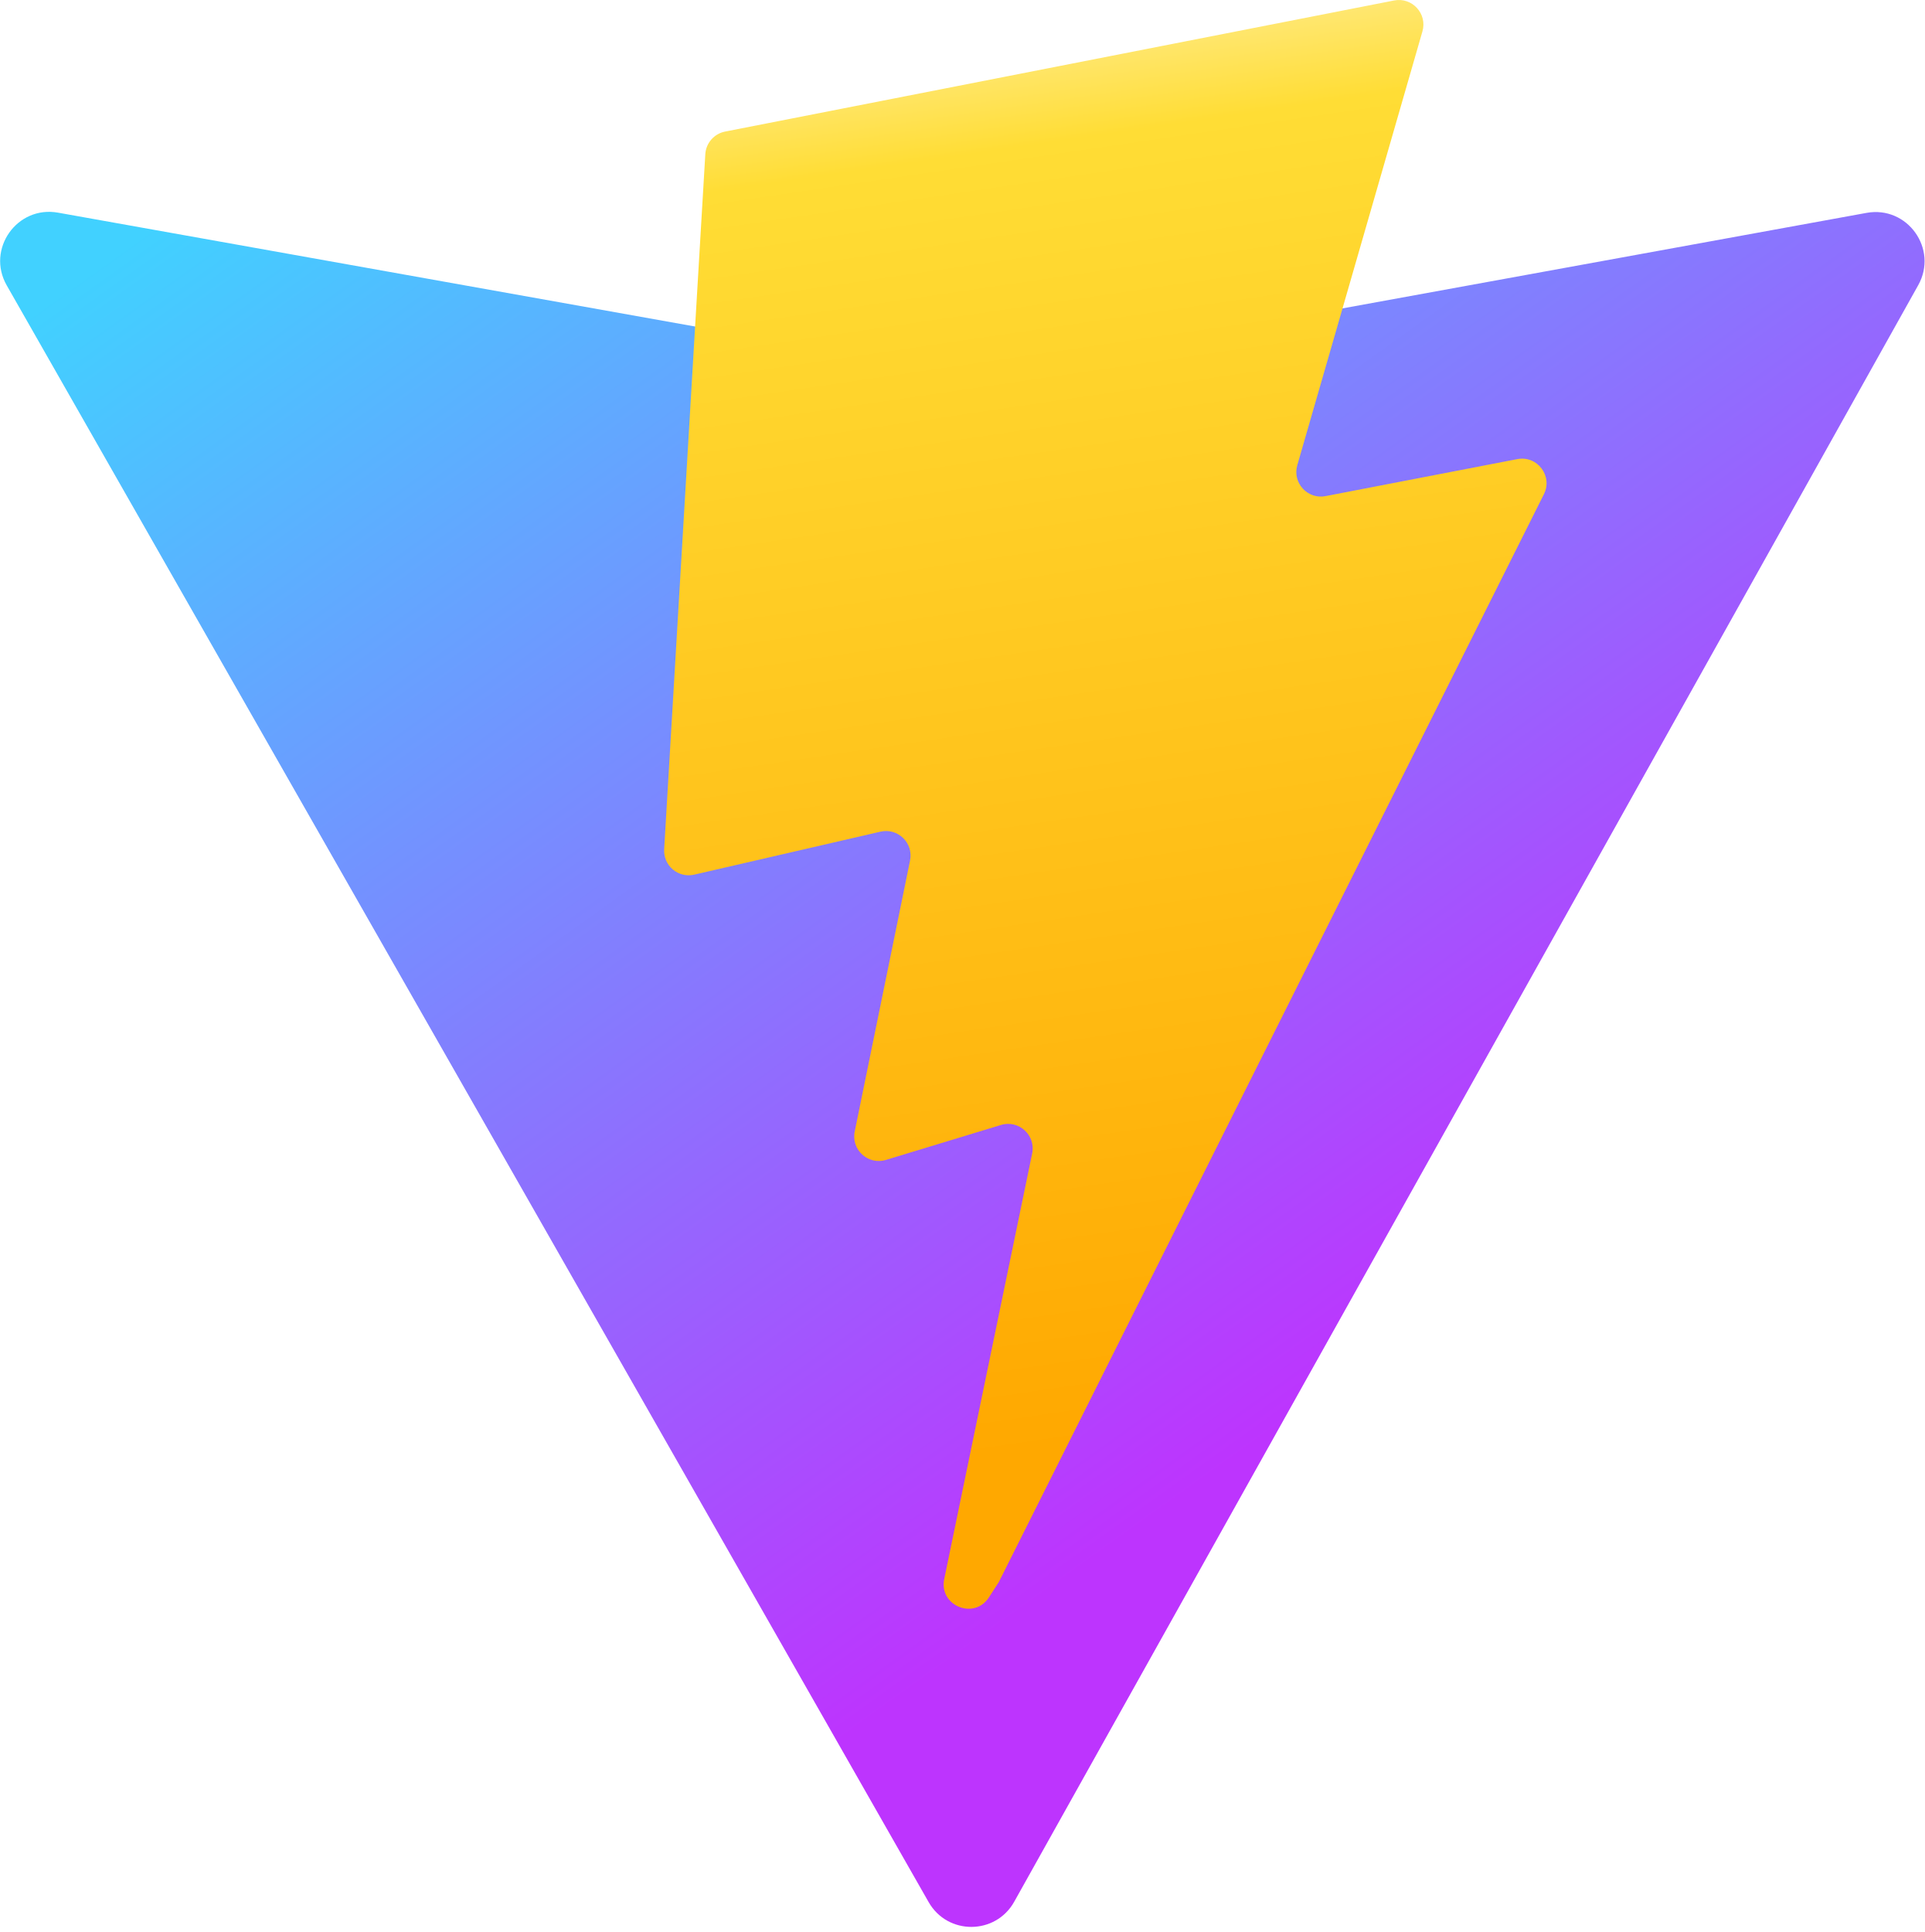
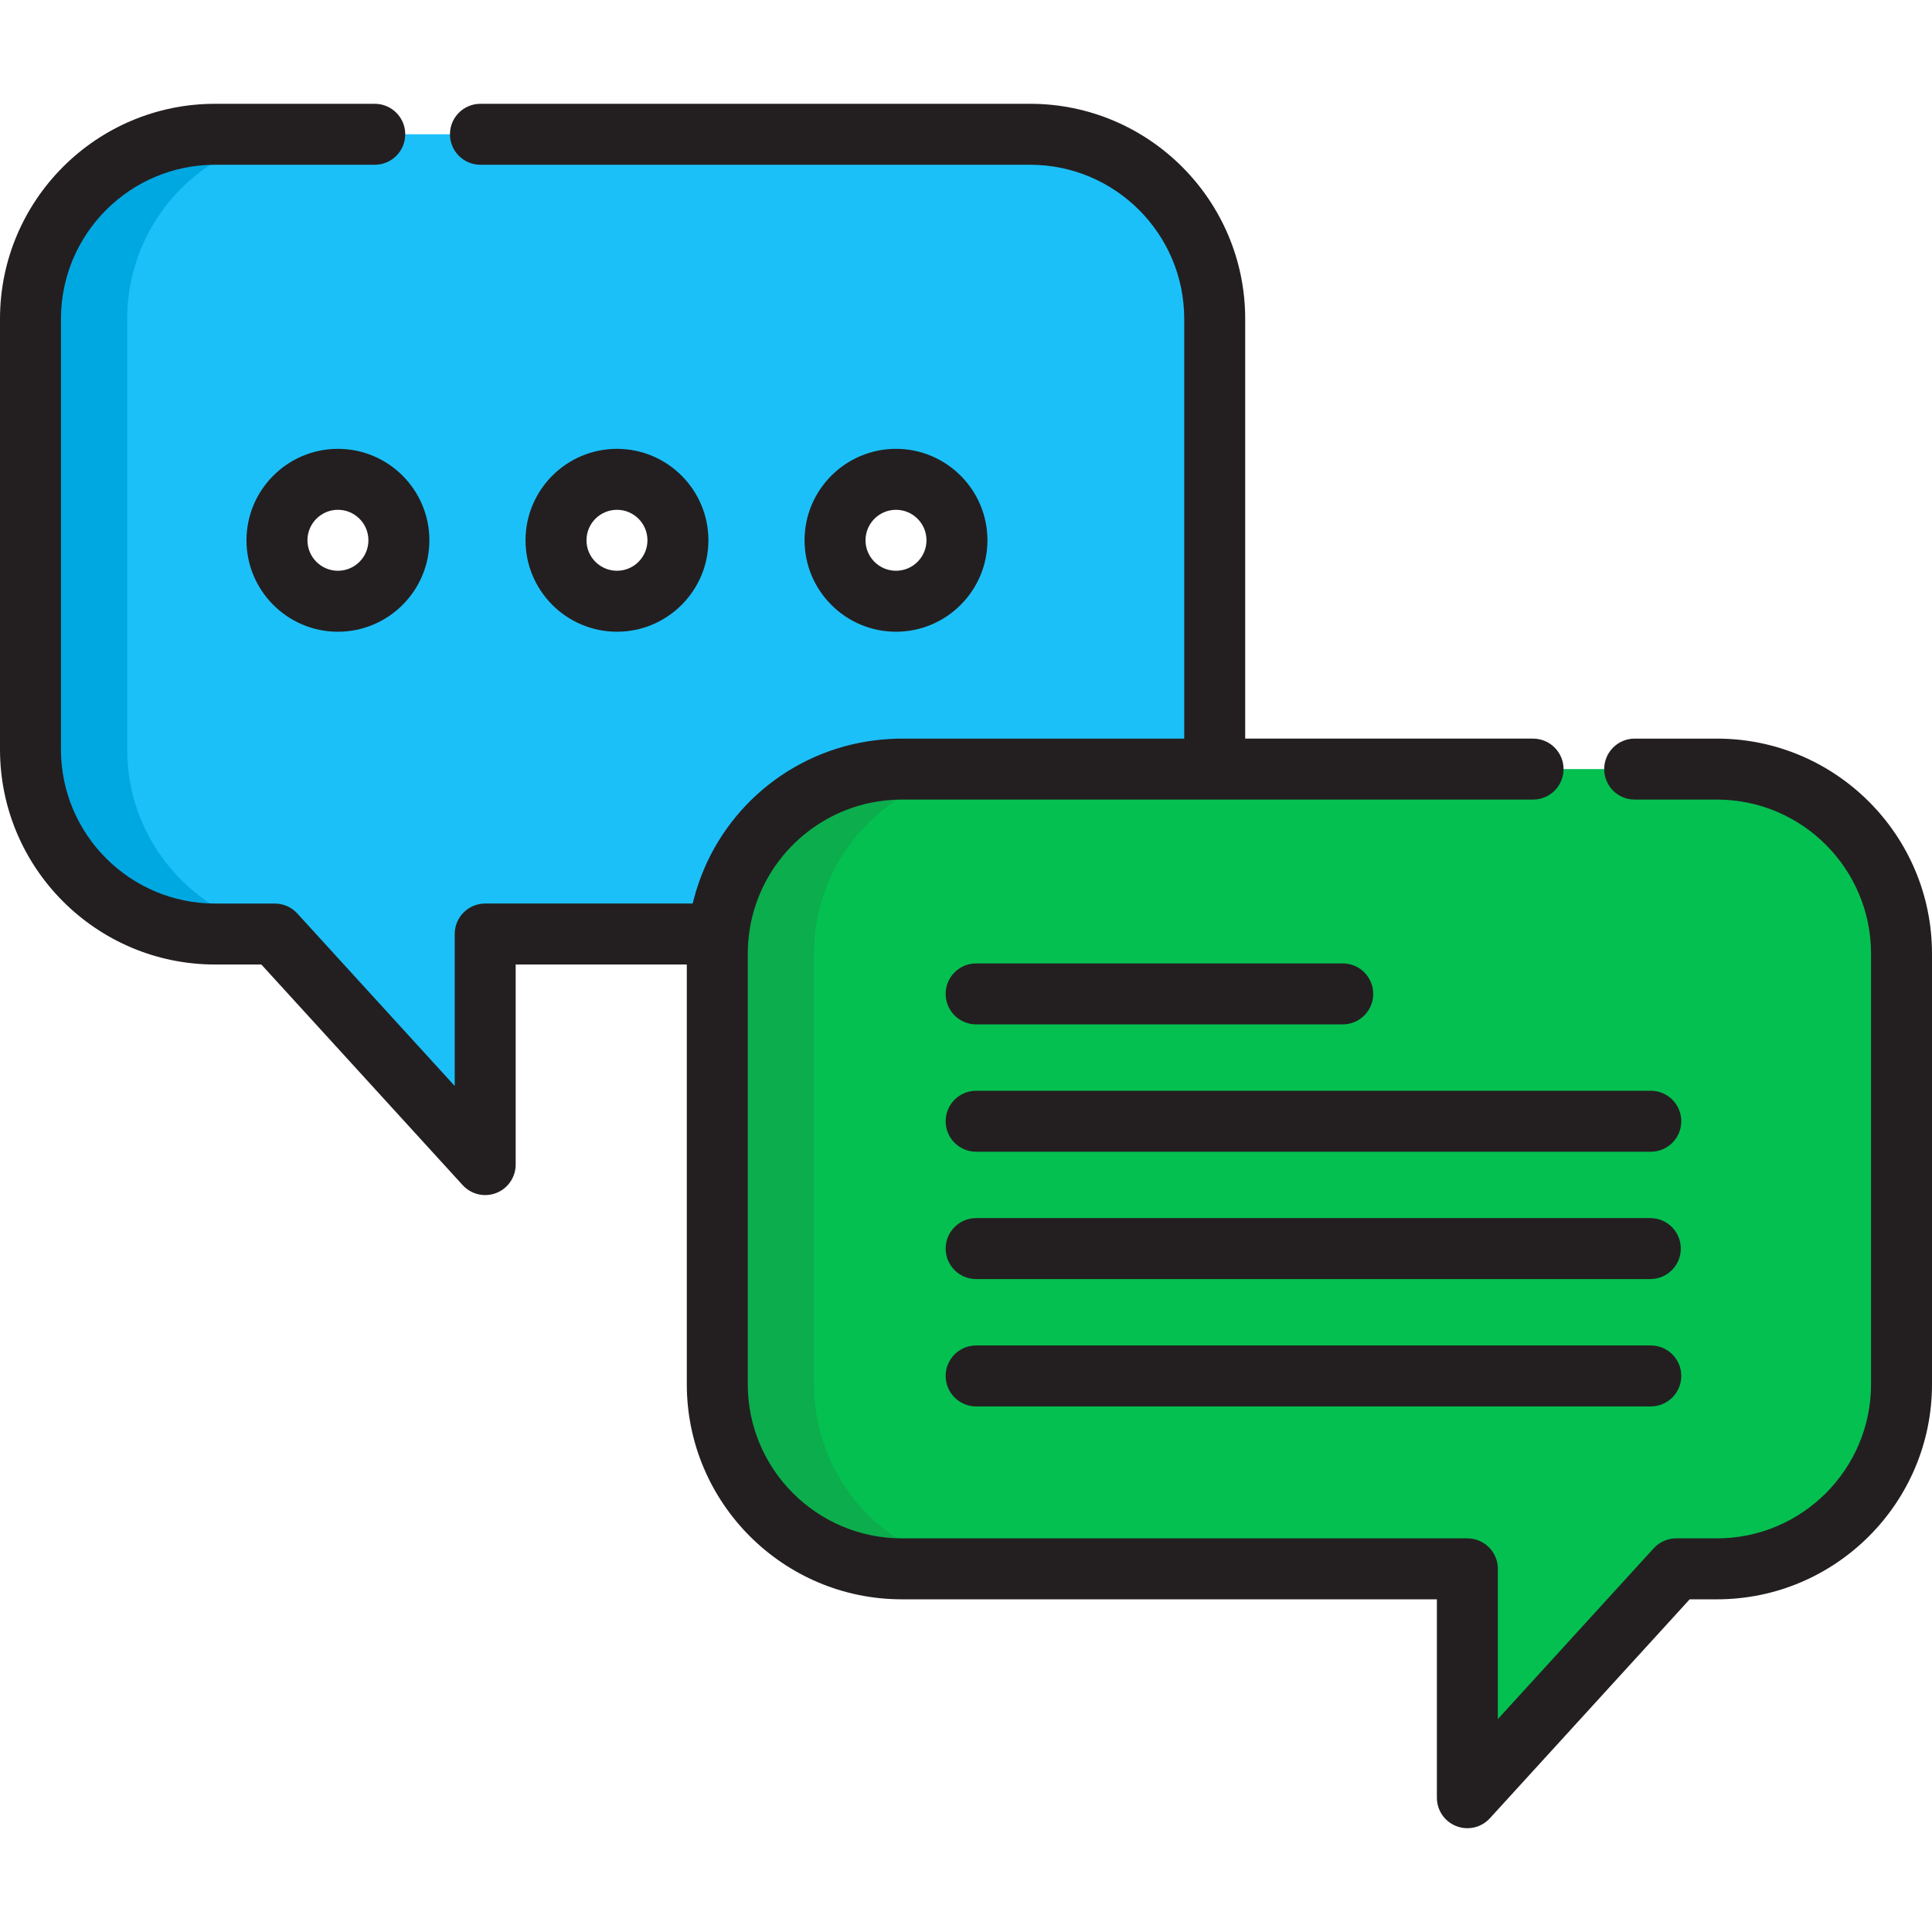
- <svg xmlns="http://www.w3.org/2000/svg" aria-hidden="true" role="img" class="iconify iconify--logos" width="31.88" height="32" preserveAspectRatio="xMidYMid meet" viewBox="0 0 256 257">
-   <defs>
-     <linearGradient id="IconifyId1813088fe1fbc01fb466" x1="-.828%" x2="57.636%" y1="7.652%" y2="78.411%">
-       <stop offset="0%" stop-color="#41D1FF" />
-       <stop offset="100%" stop-color="#BD34FE" />
-     </linearGradient>
-     <linearGradient id="IconifyId1813088fe1fbc01fb467" x1="43.376%" x2="50.316%" y1="2.242%" y2="89.03%">
-       <stop offset="0%" stop-color="#FFEA83" />
-       <stop offset="8.333%" stop-color="#FFDD35" />
-       <stop offset="100%" stop-color="#FFA800" />
-     </linearGradient>
-   </defs>
-   <path fill="url(#IconifyId1813088fe1fbc01fb466)" d="M255.153 37.938L134.897 252.976c-2.483 4.44-8.862 4.466-11.382.048L.875 37.958c-2.746-4.814 1.371-10.646 6.827-9.67l120.385 21.517a6.537 6.537 0 0 0 2.322-.004l117.867-21.483c5.438-.991 9.574 4.796 6.877 9.62Z" />
-   <path fill="url(#IconifyId1813088fe1fbc01fb467)" d="M185.432.063L96.44 17.501a3.268 3.268 0 0 0-2.634 3.014l-5.474 92.456a3.268 3.268 0 0 0 3.997 3.378l24.777-5.718c2.318-.535 4.413 1.507 3.936 3.838l-7.361 36.047c-.495 2.426 1.782 4.5 4.151 3.78l15.304-4.649c2.372-.72 4.652 1.36 4.15 3.788l-11.698 56.621c-.732 3.542 3.979 5.473 5.943 2.437l1.313-2.028l72.516-144.72c1.215-2.423-.88-5.186-3.54-4.672l-25.505 4.922c-2.396.462-4.435-1.77-3.759-4.114l16.646-57.705c.677-2.35-1.37-4.583-3.769-4.113Z" />
+ <svg xmlns="http://www.w3.org/2000/svg" viewBox="0 0 512 512" style="enable-background:new 0 0 512 512" xml:space="preserve">
+   <path style="fill:#1cc0f9" d="M273.001 35.587H56.987c-27.01 0-48.909 21.899-48.909 48.907v114.122c0 27.009 21.899 48.909 48.909 48.909h15.836l55.758 61.105v-61.105h61.785c2.599-24.563 23.379-43.705 48.631-43.705h82.632c.182-1.71.279-3.446.279-5.204V84.494c.002-27.009-21.898-48.907-48.907-48.907zM89.556 159.337c-8.922 0-16.156-7.235-16.156-16.156 0-8.923 7.234-16.156 16.156-16.156s16.156 7.232 16.156 16.156c0 8.922-7.232 16.156-16.156 16.156zm73.948 0c-8.923 0-16.156-7.235-16.156-16.156 0-8.923 7.232-16.156 16.156-16.156 8.921 0 16.156 7.232 16.156 16.156 0 8.922-7.235 16.156-16.156 16.156zm73.945 0c-8.922 0-16.156-7.235-16.156-16.156 0-8.923 7.234-16.156 16.156-16.156s16.156 7.232 16.156 16.156c0 8.922-7.233 16.156-16.156 16.156z" />
+   <path style="fill:#00a8e2" d="M68.33 245.396c-20.035-6.117-34.613-24.745-34.613-46.781V84.494c0-27.008 21.899-48.907 48.909-48.907H56.987c-27.01 0-48.909 21.899-48.909 48.907v114.122c0 27.009 21.899 48.909 48.909 48.909H68.33v-2.129z" />
+   <path style="fill:#04c051" d="M406.277 203.82H238.999c-27.01 0-48.909 21.899-48.909 48.907v114.122c0 27.009 21.899 48.909 48.909 48.909h149.867v60.656l55.349-60.656h10.797c27.009 0 48.909-21.9 48.909-48.909V252.728c0-27.008-21.9-48.907-48.909-48.907h-21.809" />
+   <path style="fill:#0cad4d" d="M215.729 366.85V252.728c0-27.008 21.899-48.907 48.909-48.907h-25.639c-27.01 0-48.909 21.899-48.909 48.907V366.85c0 27.009 21.899 48.909 48.909 48.909h25.639c-27.01 0-48.909-21.9-48.909-48.909z" />
+   <path style="fill:#231f20" d="M455.013 195.742h-21.809a8.078 8.078 0 1 0 0 16.156h21.809c22.515 0 40.831 18.316 40.831 40.829v114.122c0 22.514-18.316 40.831-40.831 40.831h-10.796c-2.27 0-4.436.956-5.967 2.632l-41.304 45.264v-39.82a8.078 8.078 0 0 0-8.078-8.078H238.999c-22.515 0-40.831-18.318-40.831-40.831v-114.12c0-1.659.111-3.291.305-4.9.055-.457.108-.914.177-1.366 2.604-16.835 15.53-30.307 32.089-33.724l.066-.014c.59-.121 1.187-.225 1.787-.32.092-.014.182-.031.275-.045a43.06 43.06 0 0 1 1.623-.207c.142-.015.283-.036.426-.05.518-.052 1.04-.087 1.564-.12.16-.01.319-.026.479-.033a41.834 41.834 0 0 1 2.041-.052H406.278a8.078 8.078 0 1 0 0-16.156h-76.289V84.494c0-31.422-25.564-56.985-56.987-56.985H127.319a8.078 8.078 0 1 0 0 16.156h145.682c22.515 0 40.831 18.316 40.831 40.829v111.248h-74.833c-.922 0-1.839.027-2.751.07-.252.012-.501.033-.752.048-.679.041-1.355.09-2.027.155-.246.024-.49.052-.735.079-.712.078-1.421.168-2.124.27l-.507.076c-22.41 3.494-40.618 19.985-46.265 41.96l-.05.191c-.072.285-.154.567-.222.854h-54.985a8.077 8.077 0 0 0-8.078 8.078v40.269L78.79 242.08a8.078 8.078 0 0 0-5.967-2.632H56.987c-22.515 0-40.831-18.318-40.831-40.831V84.494c0-22.513 18.316-40.829 40.831-40.829h42.328a8.078 8.078 0 1 0 0-16.156H56.987C25.564 27.509 0 53.071 0 84.494v114.122c0 31.423 25.564 56.987 56.987 56.987h12.272l53.356 58.472a8.08 8.08 0 0 0 8.887 2.086 8.078 8.078 0 0 0 5.158-7.532v-53.027h45.352v111.246c0 31.423 25.564 56.987 56.987 56.987h141.79v52.578a8.078 8.078 0 0 0 14.045 5.446l52.946-58.023h7.232c31.423 0 56.987-25.564 56.987-56.987V252.728c.001-31.422-25.563-56.986-56.986-56.986z" />
+   <path style="fill:#231f20" d="M258.688 271.472h97.154a8.077 8.077 0 0 0 8.078-8.078 8.077 8.077 0 0 0-8.078-8.078h-97.154a8.077 8.077 0 0 0-8.078 8.078 8.077 8.077 0 0 0 8.078 8.078zM437.479 289.065H258.688c-4.462 0-8.078 3.616-8.078 8.078s3.616 8.078 8.078 8.078H437.48a8.078 8.078 0 1 0-.001-16.156zM437.479 322.811H258.688a8.077 8.077 0 0 0-8.078 8.078 8.077 8.077 0 0 0 8.078 8.078H437.48a8.079 8.079 0 0 0-.001-16.156zM437.479 356.56H258.688c-4.462 0-8.078 3.616-8.078 8.078s3.616 8.078 8.078 8.078H437.48a8.078 8.078 0 1 0-.001-16.156zM89.556 118.948c-13.363 0-24.234 10.872-24.234 24.234 0 13.362 10.871 24.234 24.234 24.234s24.234-10.872 24.234-24.234-10.87-24.234-24.234-24.234zm0 32.311c-4.455 0-8.078-3.623-8.078-8.078s3.623-8.078 8.078-8.078 8.078 3.623 8.078 8.078-3.623 8.078-8.078 8.078zM187.738 143.181c0-13.362-10.871-24.234-24.234-24.234s-24.234 10.872-24.234 24.234c0 13.362 10.871 24.234 24.234 24.234s24.234-10.872 24.234-24.234zm-32.312 0c0-4.455 3.623-8.078 8.078-8.078s8.078 3.623 8.078 8.078-3.623 8.078-8.078 8.078-8.078-3.624-8.078-8.078zM261.683 143.181c0-13.362-10.872-24.234-24.234-24.234-13.362 0-24.234 10.872-24.234 24.234 0 13.362 10.872 24.234 24.234 24.234 13.362 0 24.234-10.872 24.234-24.234zm-32.312 0c0-4.455 3.623-8.078 8.078-8.078s8.078 3.623 8.078 8.078-3.623 8.078-8.078 8.078-8.078-3.624-8.078-8.078z" />
</svg>
